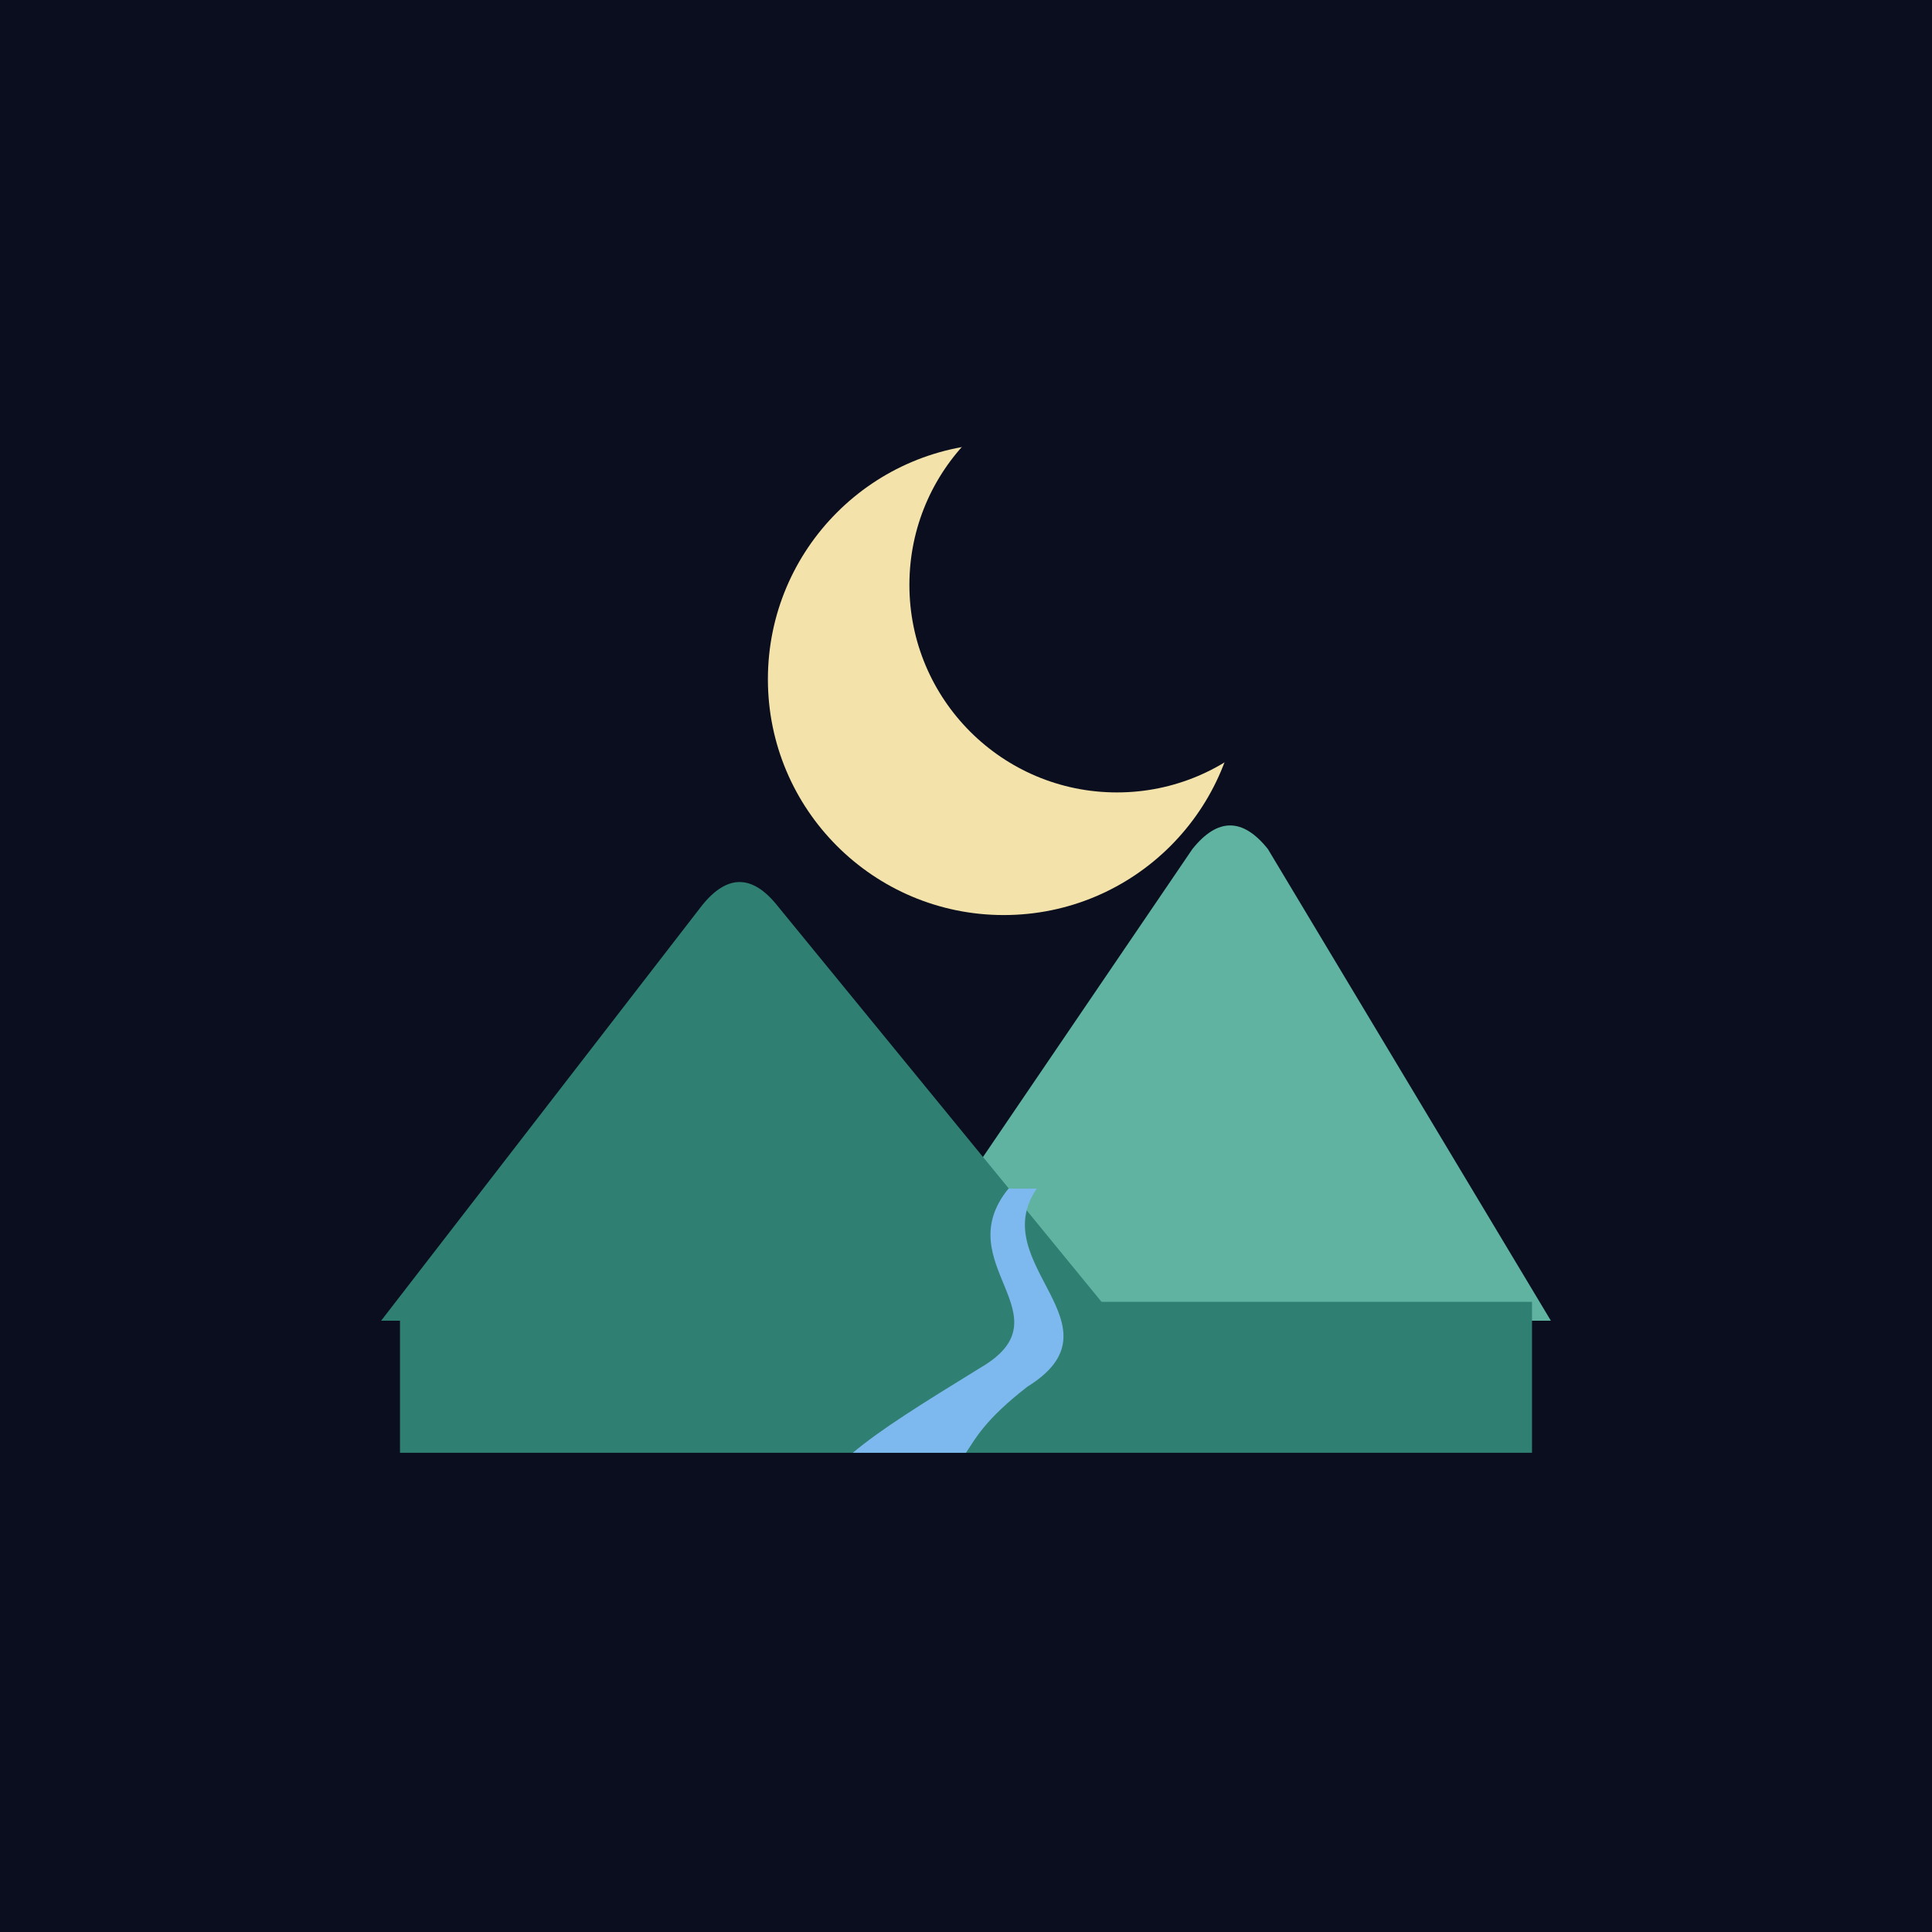
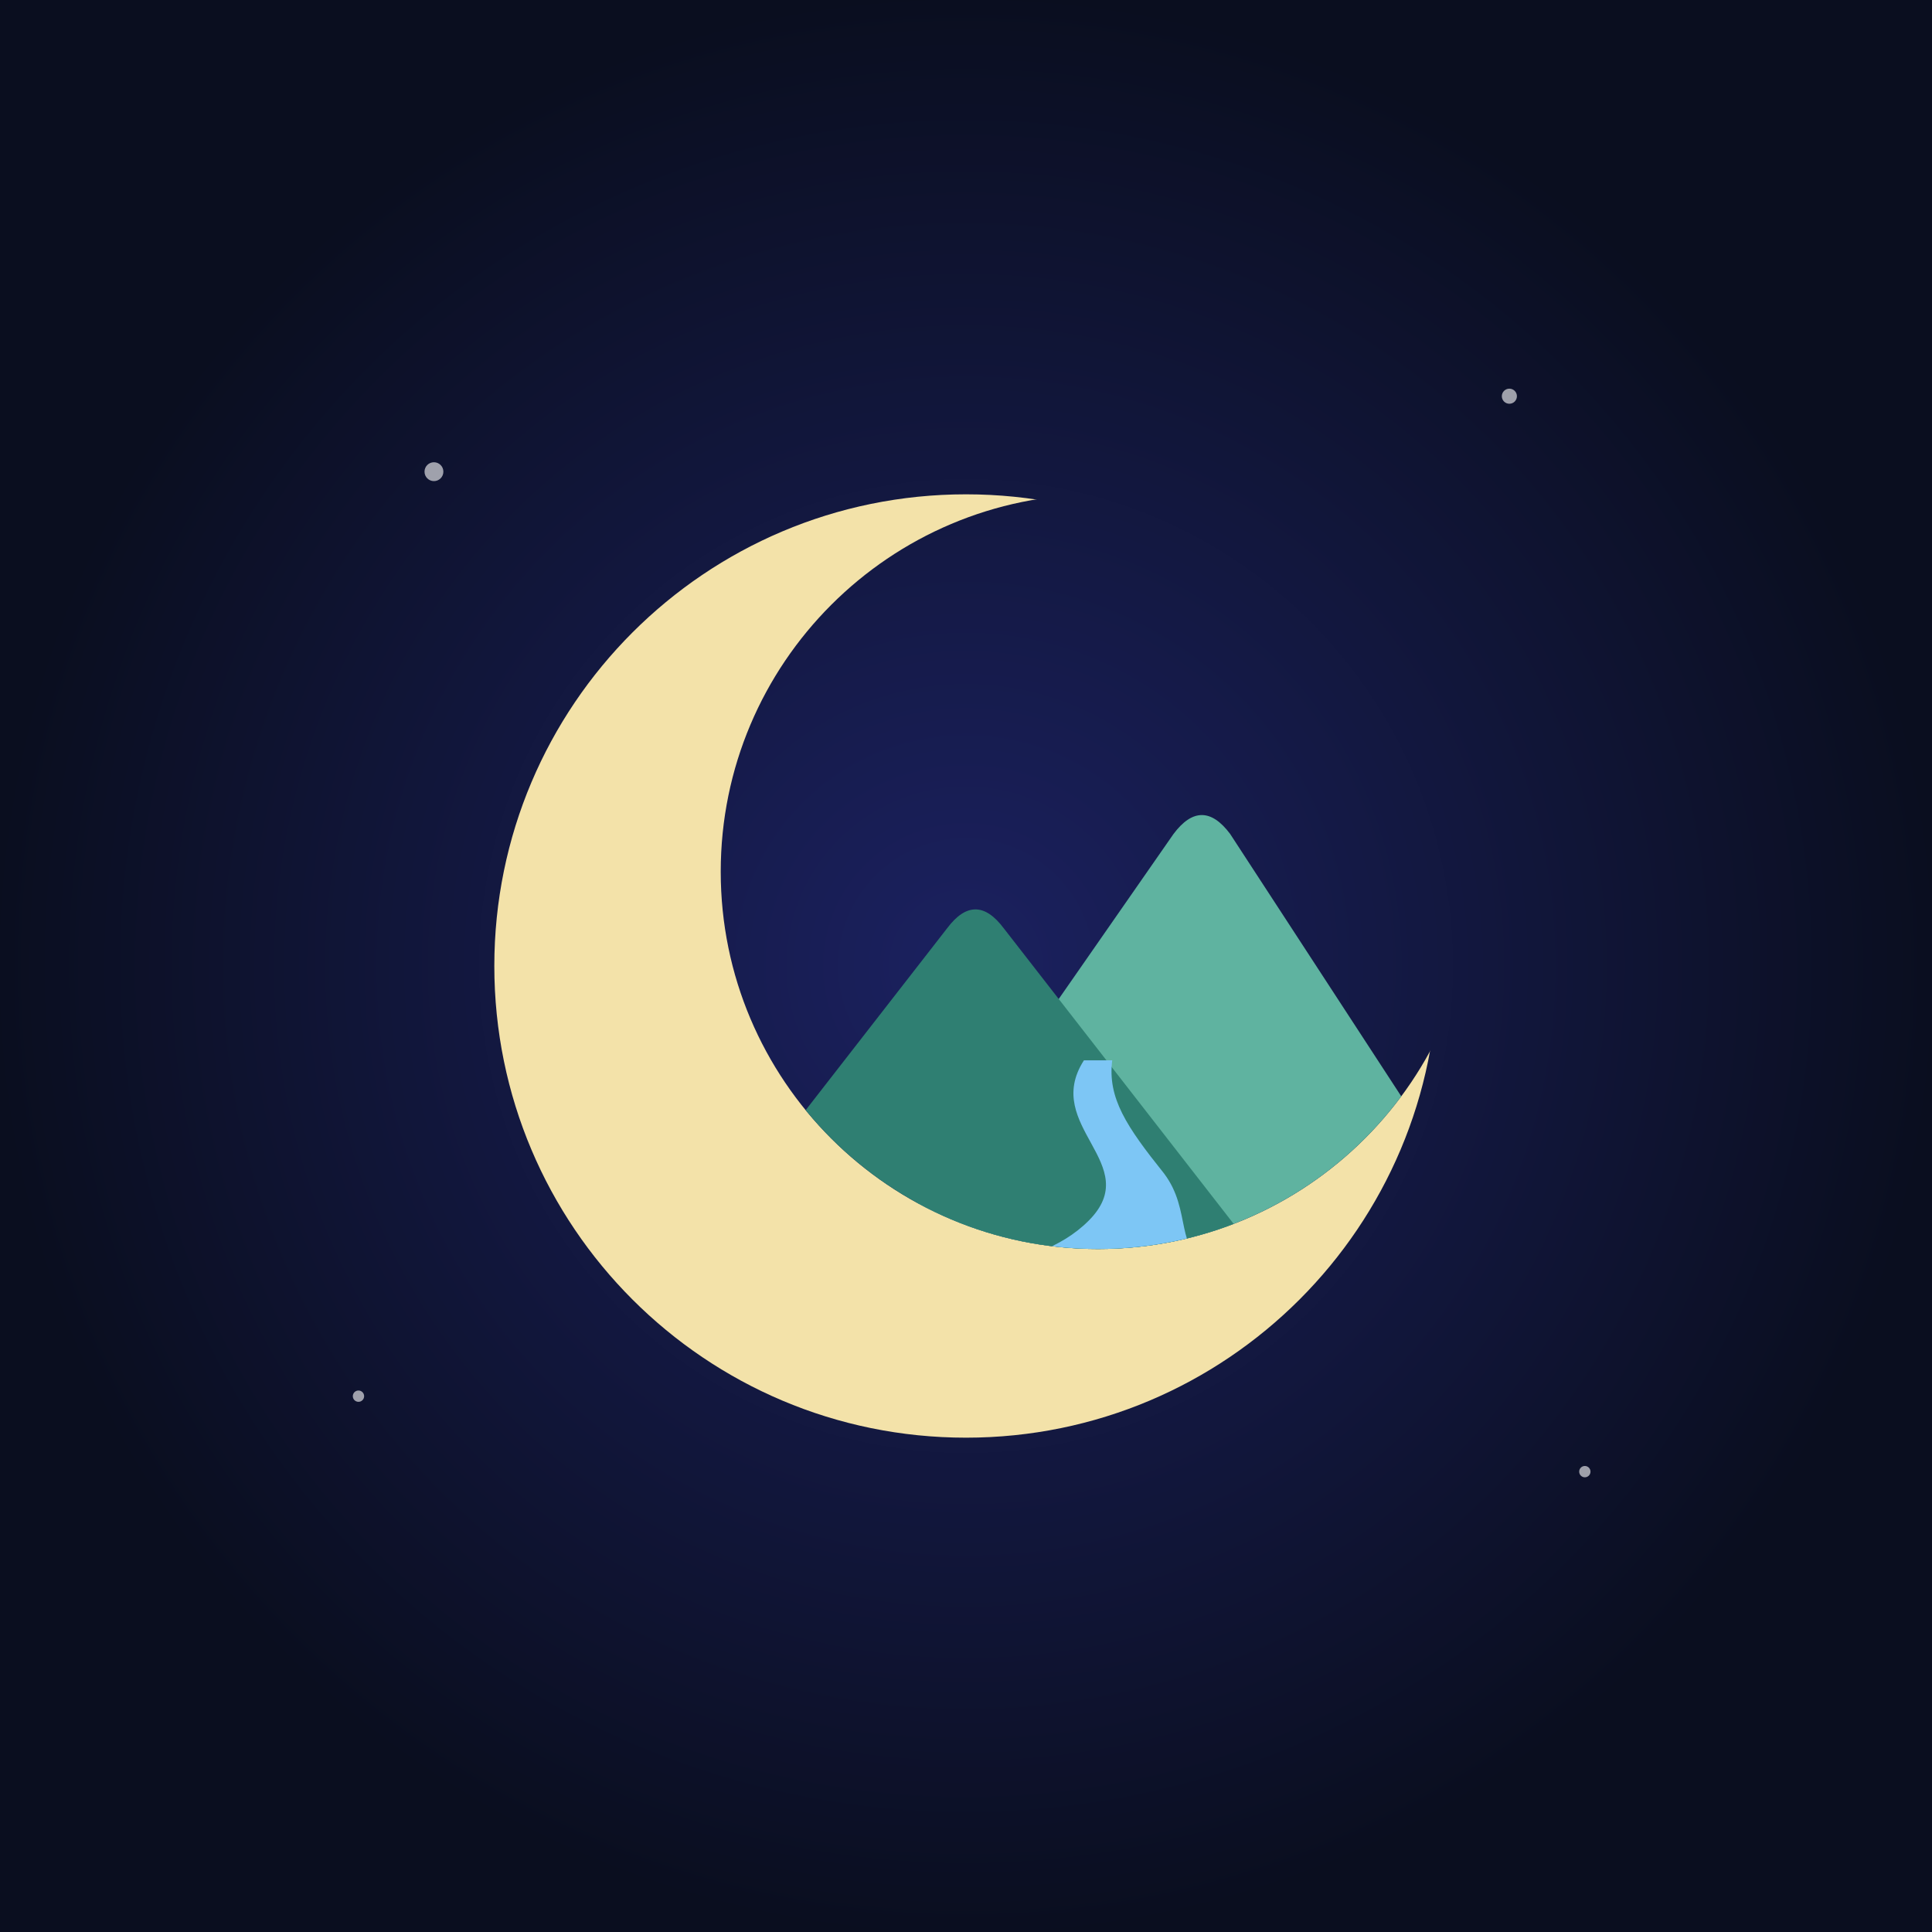
<svg xmlns="http://www.w3.org/2000/svg" width="1024" height="1024" viewBox="0 0 1024 1024">
-   <rect width="1024" height="1024" fill="#0A0E1F" />
-   <g transform="translate(212 200) scale(5)">
+   <defs>
+     <radialGradient id="g" cx="0.5" cy="0.5" r="0.5">
+       <stop offset="0" stop-color="#1B2160" />
+       <stop offset="1" stop-color="#0A0E1F" />
+     </radialGradient>
+   </defs>
+   <rect width="1024" height="1024" fill="url(#g)" />
+   <g fill="#FFFFFF" opacity="0.6">
+     <circle cx="230" cy="250" r="5" />
+     <circle cx="800" cy="210" r="4" />
+     <circle cx="840" cy="780" r="3" />
+     <circle cx="190" cy="740" r="3" />
+   </g>
+   <g transform="translate(212 212) scale(5)">
    <mask id="m">
      <rect width="120" height="120" fill="#fff" />
-       <circle cx="76" cy="22" r="22" fill="#000" />
+       <circle cx="74" cy="50" r="40" fill="#000" />
    </mask>
-     <circle cx="64" cy="32" r="25" fill="#F3E2A9" mask="url(#m)" />
-     <path d="M50 100 L84 50 Q88 45 92 50 L122 100 Z" fill="#5FB3A0" />
-     <path d="M-2 100 L32 56 Q36 51 40 56 L76 100 Z" fill="#2F7F72" />
-     <rect x="0" y="98" width="120" height="16" fill="#2F7F72" />
-     <path d="M64.5 86 C58 94 71 99.5 61.5 105 C55 109 51 111.5 48 114 H60 C61 112.5 62 110.5 66.5 107 C77 100.5 62 94 67.5 86 Z" fill="#7DB8EE" />
+     <clipPath id="ci">
+       <circle cx="74" cy="50" r="40" />
+     </clipPath>
+     <clipPath id="co">
+       <circle cx="60" cy="60" r="50" />
+     </clipPath>
+     <circle cx="60" cy="60" r="50" fill="#F3E2A9" mask="url(#m)" />
+     <g clip-path="url(#co)">
+       <g clip-path="url(#ci)">
+         <path d="M50 92 L82 46 Q85 42 88 46 L118 92 Z" fill="#5FB3A0" />
+         <path d="M30 92 L58 56 Q61 52 64 56 L92 92 Z" fill="#2F7F72" />
+         <path d="M72.5 70 C68 77 79 81 73 87 C70 90 66 91 62 92 H86 C82 90 84 86 81 82 C77 77 75 74 75.5 70 Z" fill="#7DC6F5" />
+       </g>
+     </g>
  </g>
</svg>
